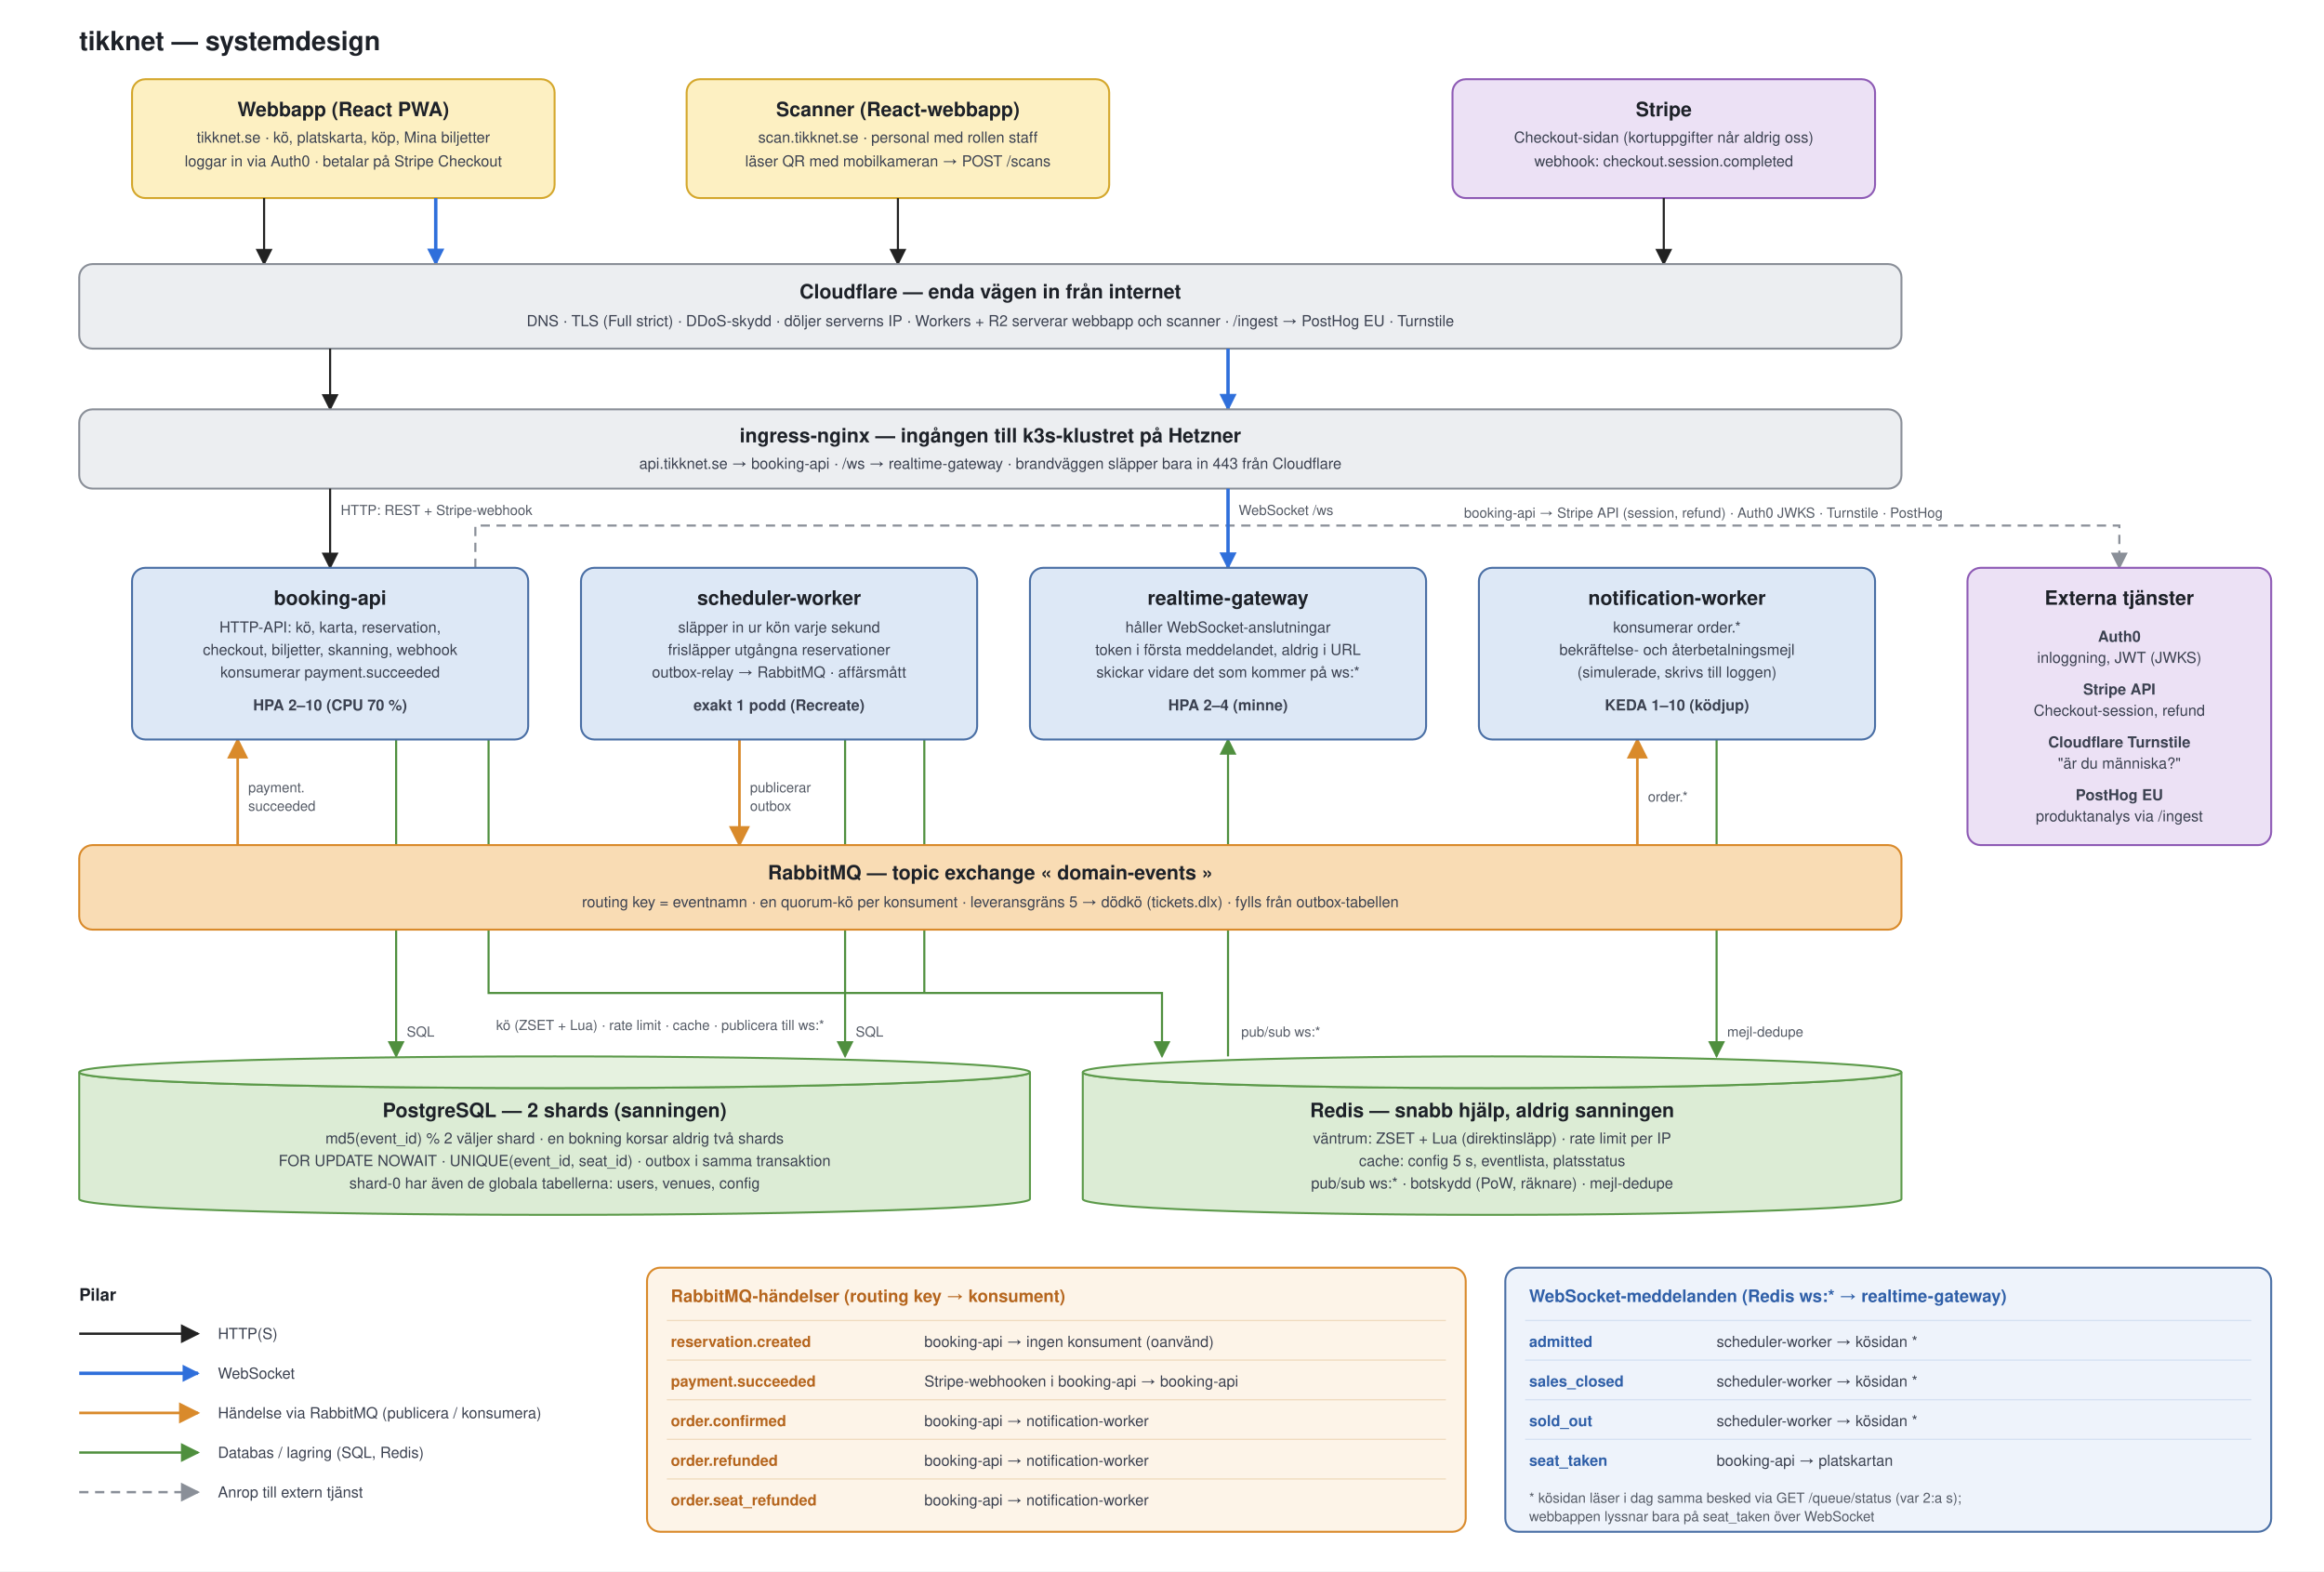
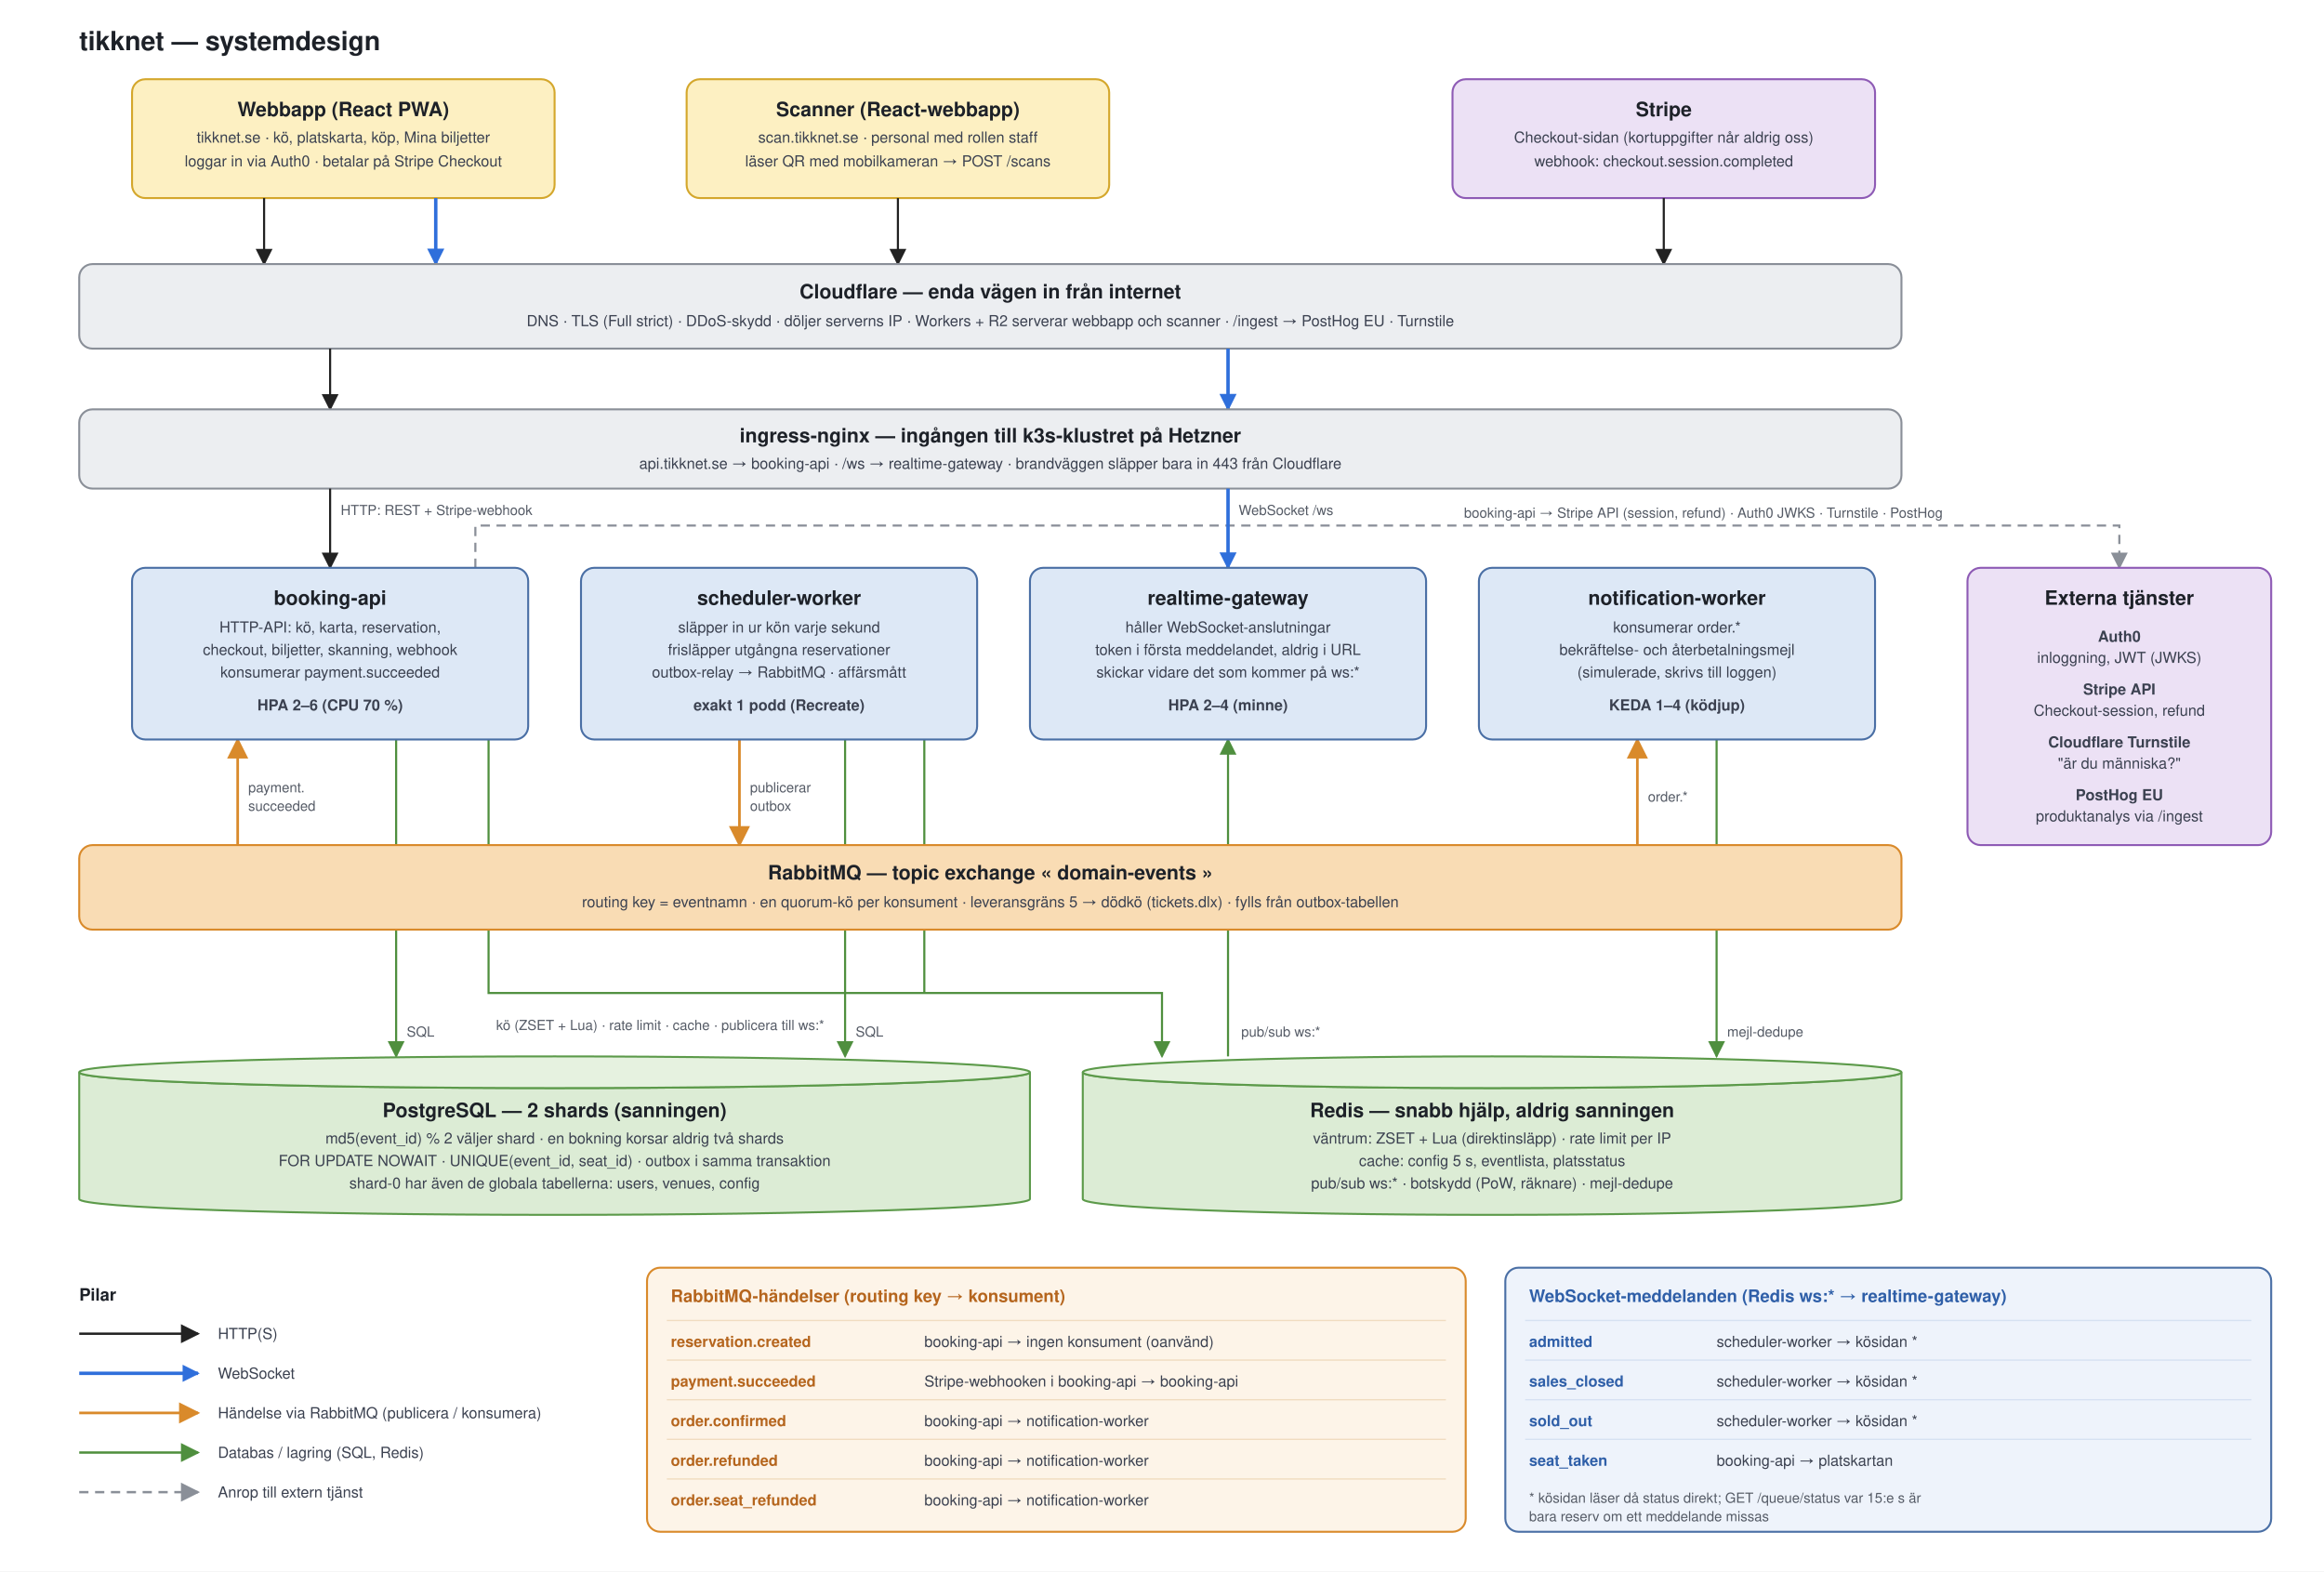
<svg xmlns="http://www.w3.org/2000/svg" viewBox="0 0 1760 1190" width="1760" height="1190" font-family="Helvetica, Arial, sans-serif">
  <defs>
    <marker id="a-black" viewBox="0 0 10 10" refX="9" refY="5" markerWidth="8" markerHeight="8" orient="auto-start-reverse">
      <path d="M0,0 L10,5 L0,10 z" fill="#222" />
    </marker>
    <marker id="a-blue" viewBox="0 0 10 10" refX="9" refY="5" markerWidth="5" markerHeight="5" orient="auto-start-reverse">
      <path d="M0,0 L10,5 L0,10 z" fill="#2f6fdb" />
    </marker>
    <marker id="a-orange" viewBox="0 0 10 10" refX="9" refY="5" markerWidth="8" markerHeight="8" orient="auto-start-reverse">
      <path d="M0,0 L10,5 L0,10 z" fill="#d98a2b" />
    </marker>
    <marker id="a-green" viewBox="0 0 10 10" refX="9" refY="5" markerWidth="8" markerHeight="8" orient="auto-start-reverse">
      <path d="M0,0 L10,5 L0,10 z" fill="#4f8f3e" />
    </marker>
    <marker id="a-gray" viewBox="0 0 10 10" refX="9" refY="5" markerWidth="8" markerHeight="8" orient="auto-start-reverse">
      <path d="M0,0 L10,5 L0,10 z" fill="#8a8f98" />
    </marker>
    <style>
      .t { font-size: 15px; font-weight: 700; fill: #1d2128; text-anchor: middle; }
      .s { font-size: 11.5px; fill: #3b4150; text-anchor: middle; }
      .l { font-size: 10.5px; fill: #555b66; }
      .h { font-size: 13px; font-weight: 700; }
      .k { font-size: 11.5px; font-weight: 700; fill: #b5651d; }
      .kb { font-size: 11.5px; font-weight: 700; fill: #2f5fa8; }
      .v { font-size: 11.5px; fill: #3b4150; }
    </style>
  </defs>
  <rect width="1760" height="1190" fill="#ffffff" />
  <text x="60" y="38" font-size="20" font-weight="700" fill="#1d2128">tikknet — systemdesign</text>
  <g fill="none" stroke-width="1.6">
    <path d="M300,560 V800" stroke="#4f8f3e" marker-end="url(#a-green)" />
    <path d="M640,560 V800" stroke="#4f8f3e" marker-end="url(#a-green)" />
    <path d="M370,560 V752 H880 V800" stroke="#4f8f3e" marker-end="url(#a-green)" />
    <path d="M700,560 V752" stroke="#4f8f3e" />
    <path d="M930,800 V560" stroke="#4f8f3e" marker-end="url(#a-green)" />
    <path d="M1300,560 V800" stroke="#4f8f3e" marker-end="url(#a-green)" />
    <path d="M560,560 V640" stroke="#d98a2b" stroke-width="2" marker-end="url(#a-orange)" />
    <path d="M180,640 V560" stroke="#d98a2b" stroke-width="2" marker-end="url(#a-orange)" />
    <path d="M1240,640 V560" stroke="#d98a2b" stroke-width="2" marker-end="url(#a-orange)" />
    <path d="M360,430 V398 H1605 V430" stroke="#8a8f98" stroke-dasharray="7 5" marker-end="url(#a-gray)" />
  </g>
  <rect x="100" y="60" width="320" height="90" rx="10" fill="#fdf0c2" stroke="#d4a72c" stroke-width="1.5" />
  <text x="260" y="88" class="t">Webbapp (React PWA)</text>
  <text x="260" y="108" class="s">tikknet.se · kö, platskarta, köp, Mina biljetter</text>
  <text x="260" y="126" class="s">loggar in via Auth0 · betalar på Stripe Checkout</text>
  <rect x="520" y="60" width="320" height="90" rx="10" fill="#fdf0c2" stroke="#d4a72c" stroke-width="1.5" />
  <text x="680" y="88" class="t">Scanner (React-webbapp)</text>
  <text x="680" y="108" class="s">scan.tikknet.se · personal med rollen staff</text>
  <text x="680" y="126" class="s">läser QR med mobilkameran → POST /scans</text>
  <rect x="1100" y="60" width="320" height="90" rx="10" fill="#ece1f5" stroke="#8e5bb5" stroke-width="1.5" />
  <text x="1260" y="88" class="t">Stripe</text>
  <text x="1260" y="108" class="s">Checkout-sidan (kortuppgifter når aldrig oss)</text>
  <text x="1260" y="126" class="s">webhook: checkout.session.completed</text>
  <g fill="none" stroke-width="1.6">
    <path d="M200,150 V200" stroke="#222" marker-end="url(#a-black)" />
    <path d="M330,150 V200" stroke="#2f6fdb" stroke-width="2.6" marker-end="url(#a-blue)" />
    <path d="M680,150 V200" stroke="#222" marker-end="url(#a-black)" />
    <path d="M1260,150 V200" stroke="#222" marker-end="url(#a-black)" />
  </g>
  <rect x="60" y="200" width="1380" height="64" rx="10" fill="#eceef1" stroke="#8a8f98" stroke-width="1.5" />
  <text x="750" y="226" class="t">Cloudflare — enda vägen in från internet</text>
  <text x="750" y="247" class="s">DNS · TLS (Full strict) · DDoS-skydd · döljer serverns IP · Workers + R2 serverar webbapp och scanner · /ingest → PostHog EU · Turnstile</text>
  <g fill="none" stroke-width="1.6">
    <path d="M250,264 V310" stroke="#222" marker-end="url(#a-black)" />
    <path d="M930,264 V310" stroke="#2f6fdb" stroke-width="2.6" marker-end="url(#a-blue)" />
  </g>
  <rect x="60" y="310" width="1380" height="60" rx="10" fill="#eceef1" stroke="#8a8f98" stroke-width="1.5" />
  <text x="750" y="335" class="t">ingress-nginx — ingången till k3s-klustret på Hetzner</text>
  <text x="750" y="355" class="s">api.tikknet.se → booking-api · /ws → realtime-gateway · brandväggen släpper bara in 443 från Cloudflare</text>
  <g fill="none" stroke-width="1.6">
    <path d="M250,370 V430" stroke="#222" marker-end="url(#a-black)" />
    <path d="M930,370 V430" stroke="#2f6fdb" stroke-width="2.6" marker-end="url(#a-blue)" />
  </g>
  <text x="258" y="390" class="l">HTTP: REST + Stripe-webhook</text>
  <text x="938" y="390" class="l">WebSocket /ws</text>
  <text x="1290" y="392" class="l" text-anchor="middle">booking-api → Stripe API (session, refund) · Auth0 JWKS · Turnstile · PostHog</text>
  <rect x="100" y="430" width="300" height="130" rx="10" fill="#dde8f6" stroke="#4a6fa5" stroke-width="1.5" />
  <text x="250" y="458" class="t">booking-api</text>
  <text x="250" y="479" class="s">HTTP-API: kö, karta, reservation,</text>
  <text x="250" y="496" class="s">checkout, biljetter, skanning, webhook</text>
  <text x="250" y="513" class="s">konsumerar payment.succeeded</text>
-   <text x="250" y="538" class="s" font-weight="700">HPA 2–10 (CPU 70 %)</text>
+   <text x="250" y="538" class="s" font-weight="700">HPA 2–6 (CPU 70 %)</text>
  <rect x="440" y="430" width="300" height="130" rx="10" fill="#dde8f6" stroke="#4a6fa5" stroke-width="1.5" />
  <text x="590" y="458" class="t">scheduler-worker</text>
  <text x="590" y="479" class="s">släpper in ur kön varje sekund</text>
  <text x="590" y="496" class="s">frisläpper utgångna reservationer</text>
  <text x="590" y="513" class="s">outbox-relay → RabbitMQ · affärsmått</text>
  <text x="590" y="538" class="s" font-weight="700">exakt 1 podd (Recreate)</text>
  <rect x="780" y="430" width="300" height="130" rx="10" fill="#dde8f6" stroke="#4a6fa5" stroke-width="1.5" />
  <text x="930" y="458" class="t">realtime-gateway</text>
  <text x="930" y="479" class="s">håller WebSocket-anslutningar</text>
  <text x="930" y="496" class="s">token i första meddelandet, aldrig i URL</text>
  <text x="930" y="513" class="s">skickar vidare det som kommer på ws:*</text>
  <text x="930" y="538" class="s" font-weight="700">HPA 2–4 (minne)</text>
  <rect x="1120" y="430" width="300" height="130" rx="10" fill="#dde8f6" stroke="#4a6fa5" stroke-width="1.5" />
  <text x="1270" y="458" class="t">notification-worker</text>
  <text x="1270" y="479" class="s">konsumerar order.*</text>
  <text x="1270" y="496" class="s">bekräftelse- och återbetalningsmejl</text>
  <text x="1270" y="513" class="s">(simulerade, skrivs till loggen)</text>
-   <text x="1270" y="538" class="s" font-weight="700">KEDA 1–10 (ködjup)</text>
+   <text x="1270" y="538" class="s" font-weight="700">KEDA 1–4 (ködjup)</text>
  <rect x="1490" y="430" width="230" height="210" rx="10" fill="#ece1f5" stroke="#8e5bb5" stroke-width="1.5" />
  <text x="1605" y="458" class="t">Externa tjänster</text>
  <text x="1605" y="486" class="s" font-weight="700">Auth0</text>
  <text x="1605" y="502" class="s">inloggning, JWT (JWKS)</text>
  <text x="1605" y="526" class="s" font-weight="700">Stripe API</text>
  <text x="1605" y="542" class="s">Checkout-session, refund</text>
  <text x="1605" y="566" class="s" font-weight="700">Cloudflare Turnstile</text>
  <text x="1605" y="582" class="s">"är du människa?"</text>
  <text x="1605" y="606" class="s" font-weight="700">PostHog EU</text>
  <text x="1605" y="622" class="s">produktanalys via /ingest</text>
  <rect x="60" y="640" width="1380" height="64" rx="10" fill="#f9dcb4" stroke="#d98a2b" stroke-width="1.5" />
  <text x="750" y="666" class="t">RabbitMQ — topic exchange « domain-events »</text>
  <text x="750" y="687" class="s">routing key = eventnamn · en quorum-kö per konsument · leveransgräns 5 → dödkö (tickets.dlx) · fylls från outbox-tabellen</text>
  <text x="568" y="600" class="l">publicerar</text>
  <text x="568" y="614" class="l">outbox</text>
  <text x="188" y="600" class="l">payment.</text>
  <text x="188" y="614" class="l">succeeded</text>
  <text x="1248" y="607" class="l">order.*</text>
  <text x="500" y="780" class="l" text-anchor="middle">kö (ZSET + Lua) · rate limit · cache · publicera till ws:*</text>
  <text x="940" y="785" class="l">pub/sub ws:*</text>
  <text x="1308" y="785" class="l">mejl-dedupe</text>
  <text x="308" y="785" class="l">SQL</text>
  <text x="648" y="785" class="l">SQL</text>
  <path d="M60,812 a360,12 0 0 0 720,0 V908 a360,12 0 0 1 -720,0 Z" fill="#dcecd5" stroke="#5c9a4a" stroke-width="1.5" />
  <ellipse cx="420" cy="812" rx="360" ry="12" fill="#e6f2e0" stroke="#5c9a4a" stroke-width="1.5" />
  <text x="420" y="846" class="t">PostgreSQL — 2 shards (sanningen)</text>
  <text x="420" y="866" class="s">md5(event_id) % 2 väljer shard · en bokning korsar aldrig två shards</text>
  <text x="420" y="883" class="s">FOR UPDATE NOWAIT · UNIQUE(event_id, seat_id) · outbox i samma transaktion</text>
  <text x="420" y="900" class="s">shard-0 har även de globala tabellerna: users, venues, config</text>
  <path d="M820,812 a310,12 0 0 0 620,0 V908 a310,12 0 0 1 -620,0 Z" fill="#dcecd5" stroke="#5c9a4a" stroke-width="1.5" />
  <ellipse cx="1130" cy="812" rx="310" ry="12" fill="#e6f2e0" stroke="#5c9a4a" stroke-width="1.5" />
  <text x="1130" y="846" class="t">Redis — snabb hjälp, aldrig sanningen</text>
  <text x="1130" y="866" class="s">väntrum: ZSET + Lua (direktinsläpp) · rate limit per IP</text>
  <text x="1130" y="883" class="s">cache: config 5 s, eventlista, platsstatus</text>
  <text x="1130" y="900" class="s">pub/sub ws:* · botskydd (PoW, räknare) · mejl-dedupe</text>
  <text x="60" y="985" class="h" fill="#1d2128">Pilar</text>
  <g stroke-width="1.8" fill="none">
    <path d="M60,1010 H150" stroke="#222" marker-end="url(#a-black)" />
    <path d="M60,1040 H150" stroke="#2f6fdb" stroke-width="2.6" marker-end="url(#a-blue)" />
    <path d="M60,1070 H150" stroke="#d98a2b" stroke-width="2" marker-end="url(#a-orange)" />
    <path d="M60,1100 H150" stroke="#4f8f3e" marker-end="url(#a-green)" />
    <path d="M60,1130 H150" stroke="#8a8f98" stroke-dasharray="7 5" marker-end="url(#a-gray)" />
  </g>
  <text x="165" y="1014" class="v">HTTP(S)</text>
  <text x="165" y="1044" class="v">WebSocket</text>
  <text x="165" y="1074" class="v">Händelse via RabbitMQ (publicera / konsumera)</text>
  <text x="165" y="1104" class="v">Databas / lagring (SQL, Redis)</text>
  <text x="165" y="1134" class="v">Anrop till extern tjänst</text>
  <rect x="490" y="960" width="620" height="200" rx="10" fill="#fdf4e8" stroke="#d98a2b" stroke-width="1.5" />
  <text x="508" y="986" class="h" fill="#b5651d">RabbitMQ-händelser (routing key → konsument)</text>
  <g stroke="#f0dcc0" stroke-width="1">
    <path d="M505,1000 H1095 M505,1030 H1095 M505,1060 H1095 M505,1090 H1095 M505,1120 H1095" />
  </g>
  <text x="508" y="1020" class="k">reservation.created</text>
  <text x="700" y="1020" class="v">booking-api → ingen konsument (oanvänd)</text>
  <text x="508" y="1050" class="k">payment.succeeded</text>
  <text x="700" y="1050" class="v">Stripe-webhooken i booking-api → booking-api</text>
  <text x="508" y="1080" class="k">order.confirmed</text>
  <text x="700" y="1080" class="v">booking-api → notification-worker</text>
  <text x="508" y="1110" class="k">order.refunded</text>
  <text x="700" y="1110" class="v">booking-api → notification-worker</text>
  <text x="508" y="1140" class="k">order.seat_refunded</text>
  <text x="700" y="1140" class="v">booking-api → notification-worker</text>
  <rect x="1140" y="960" width="580" height="200" rx="10" fill="#eef3fb" stroke="#4a6fa5" stroke-width="1.5" />
  <text x="1158" y="986" class="h" fill="#2f5fa8">WebSocket-meddelanden (Redis ws:* → realtime-gateway)</text>
  <g stroke="#d6e1f2" stroke-width="1">
    <path d="M1155,1000 H1705 M1155,1030 H1705 M1155,1060 H1705 M1155,1090 H1705" />
  </g>
  <text x="1158" y="1020" class="kb">admitted</text>
  <text x="1300" y="1020" class="v">scheduler-worker → kösidan *</text>
  <text x="1158" y="1050" class="kb">sales_closed</text>
  <text x="1300" y="1050" class="v">scheduler-worker → kösidan *</text>
  <text x="1158" y="1080" class="kb">sold_out</text>
  <text x="1300" y="1080" class="v">scheduler-worker → kösidan *</text>
  <text x="1158" y="1110" class="kb">seat_taken</text>
  <text x="1300" y="1110" class="v">booking-api → platskartan</text>
-   <text x="1158" y="1138" class="l">* kösidan läser i dag samma besked via GET /queue/status (var 2:a s);</text>
-   <text x="1158" y="1152" class="l">webbappen lyssnar bara på seat_taken över WebSocket</text>
+   <text x="1158" y="1138" class="l">* kösidan läser då status direkt; GET /queue/status var 15:e s är</text>
+   <text x="1158" y="1152" class="l">bara reserv om ett meddelande missas</text>
</svg>
